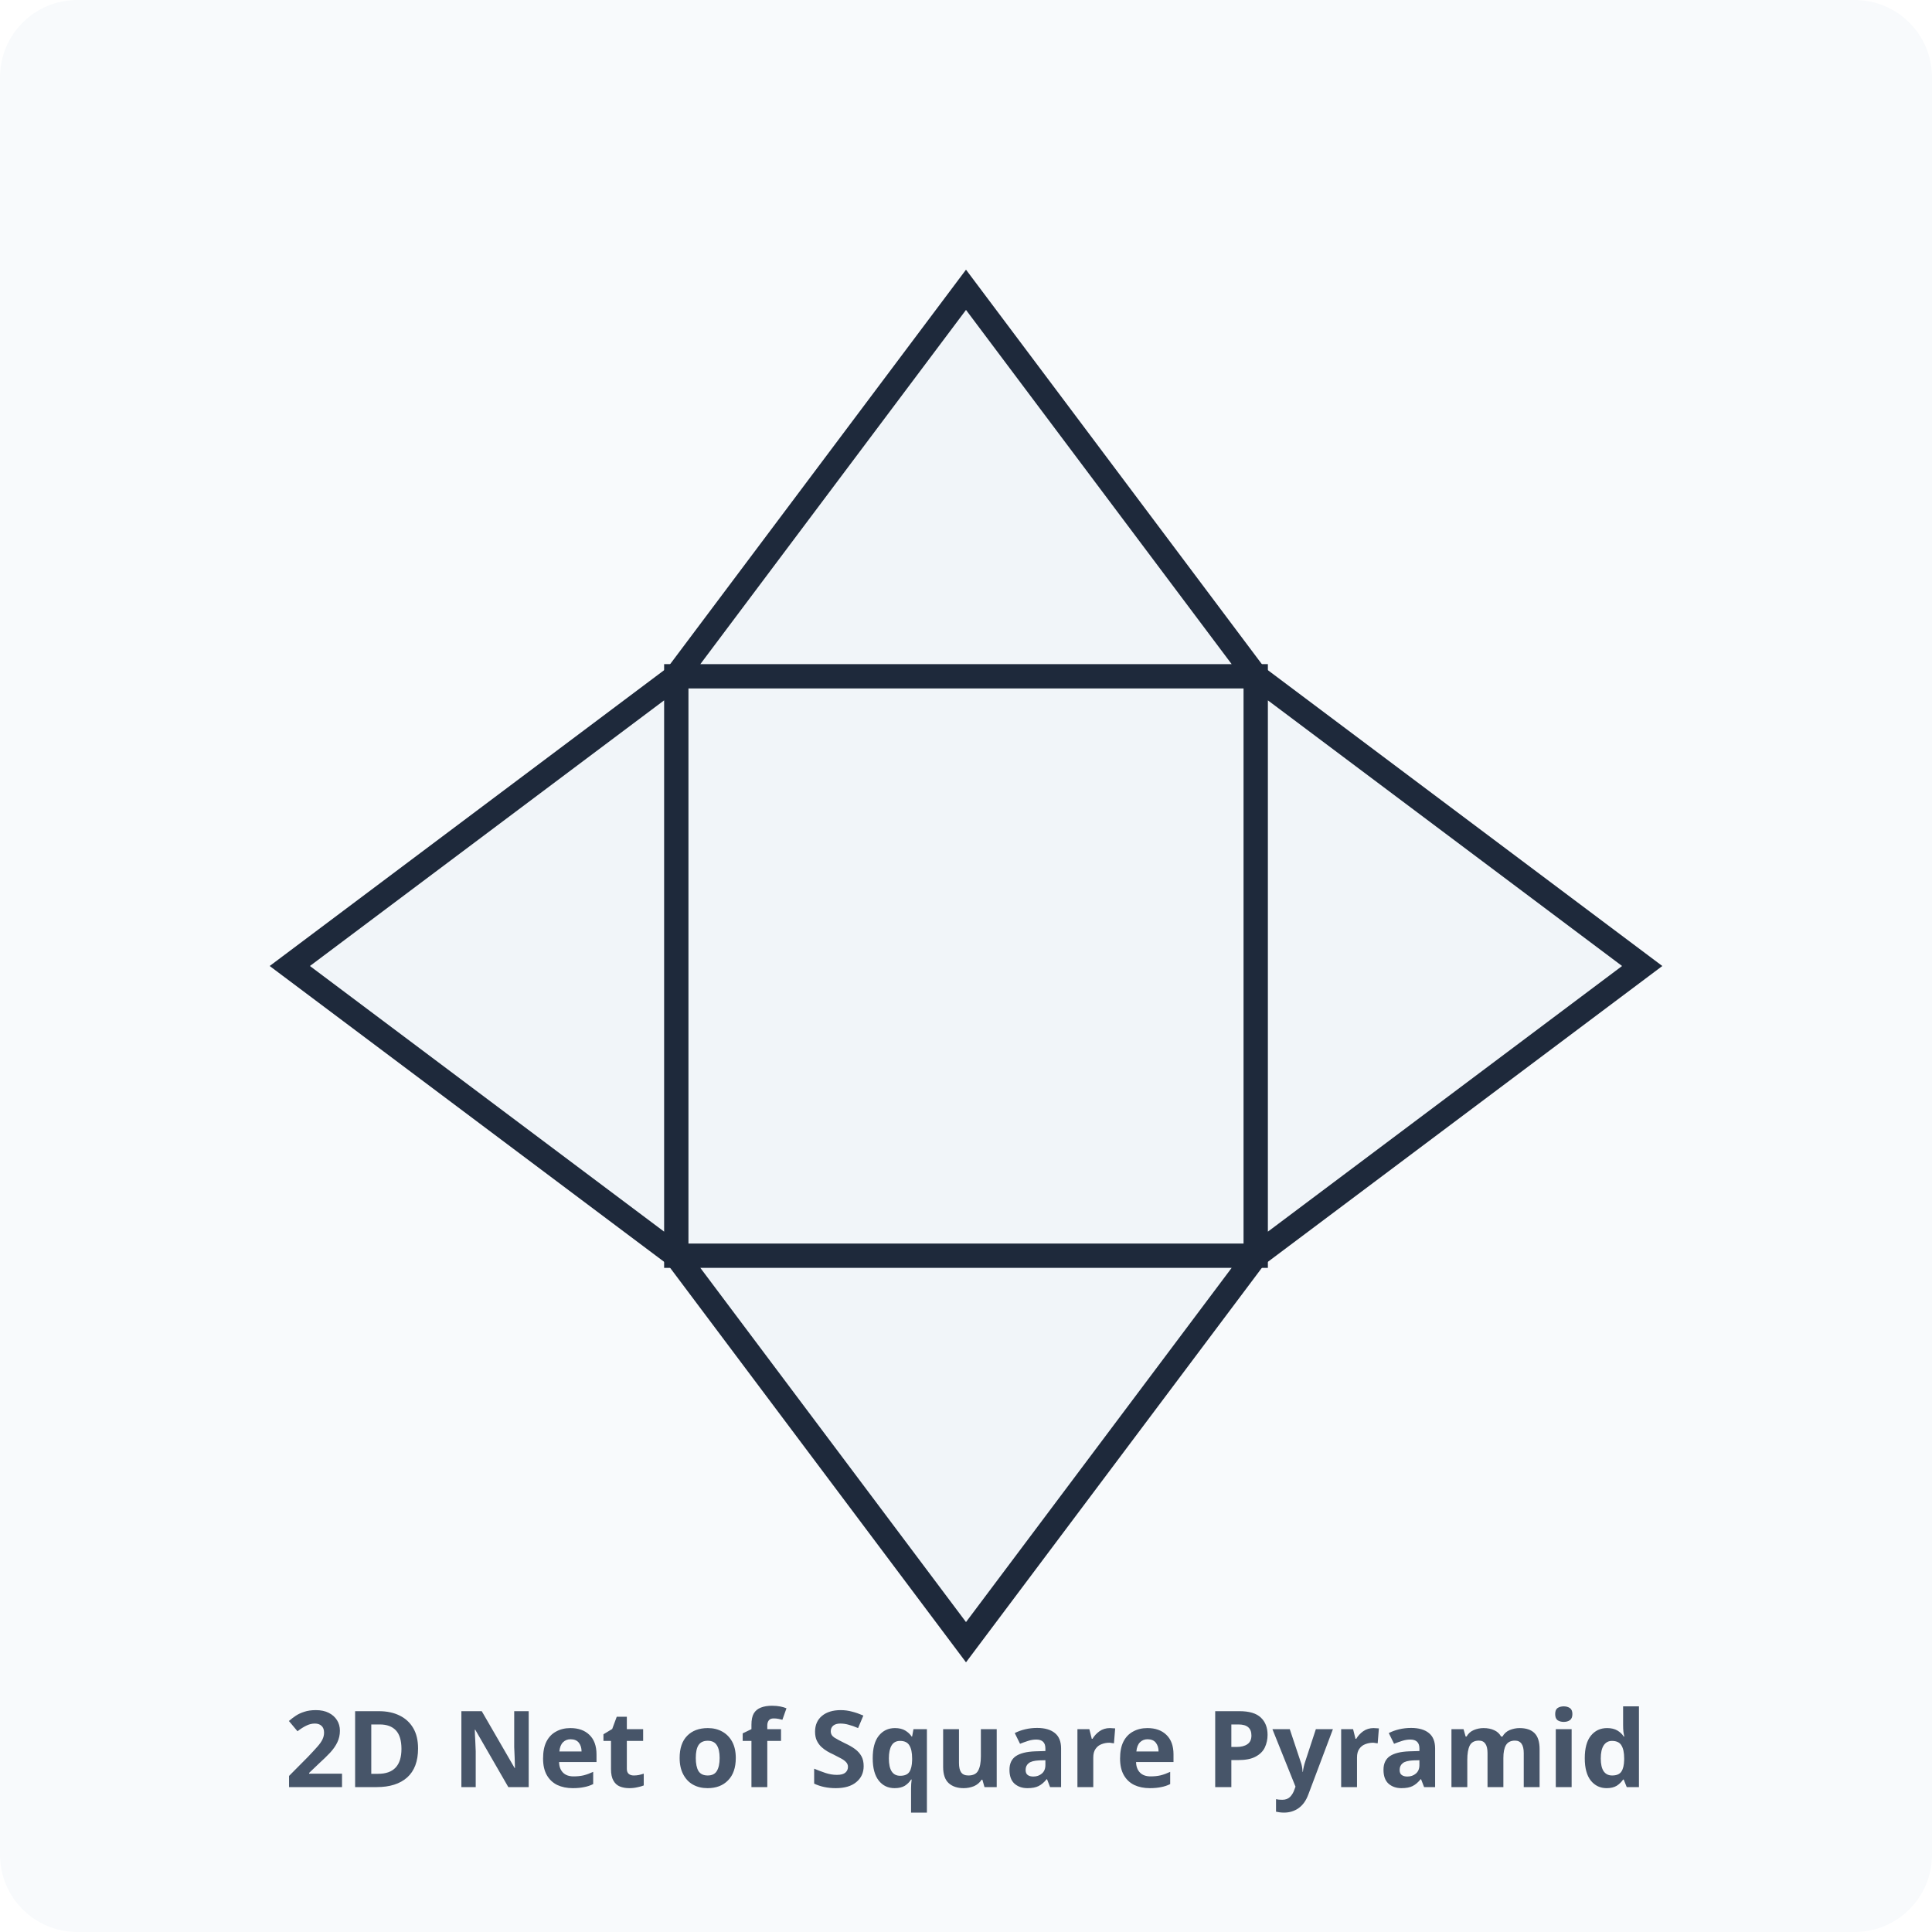
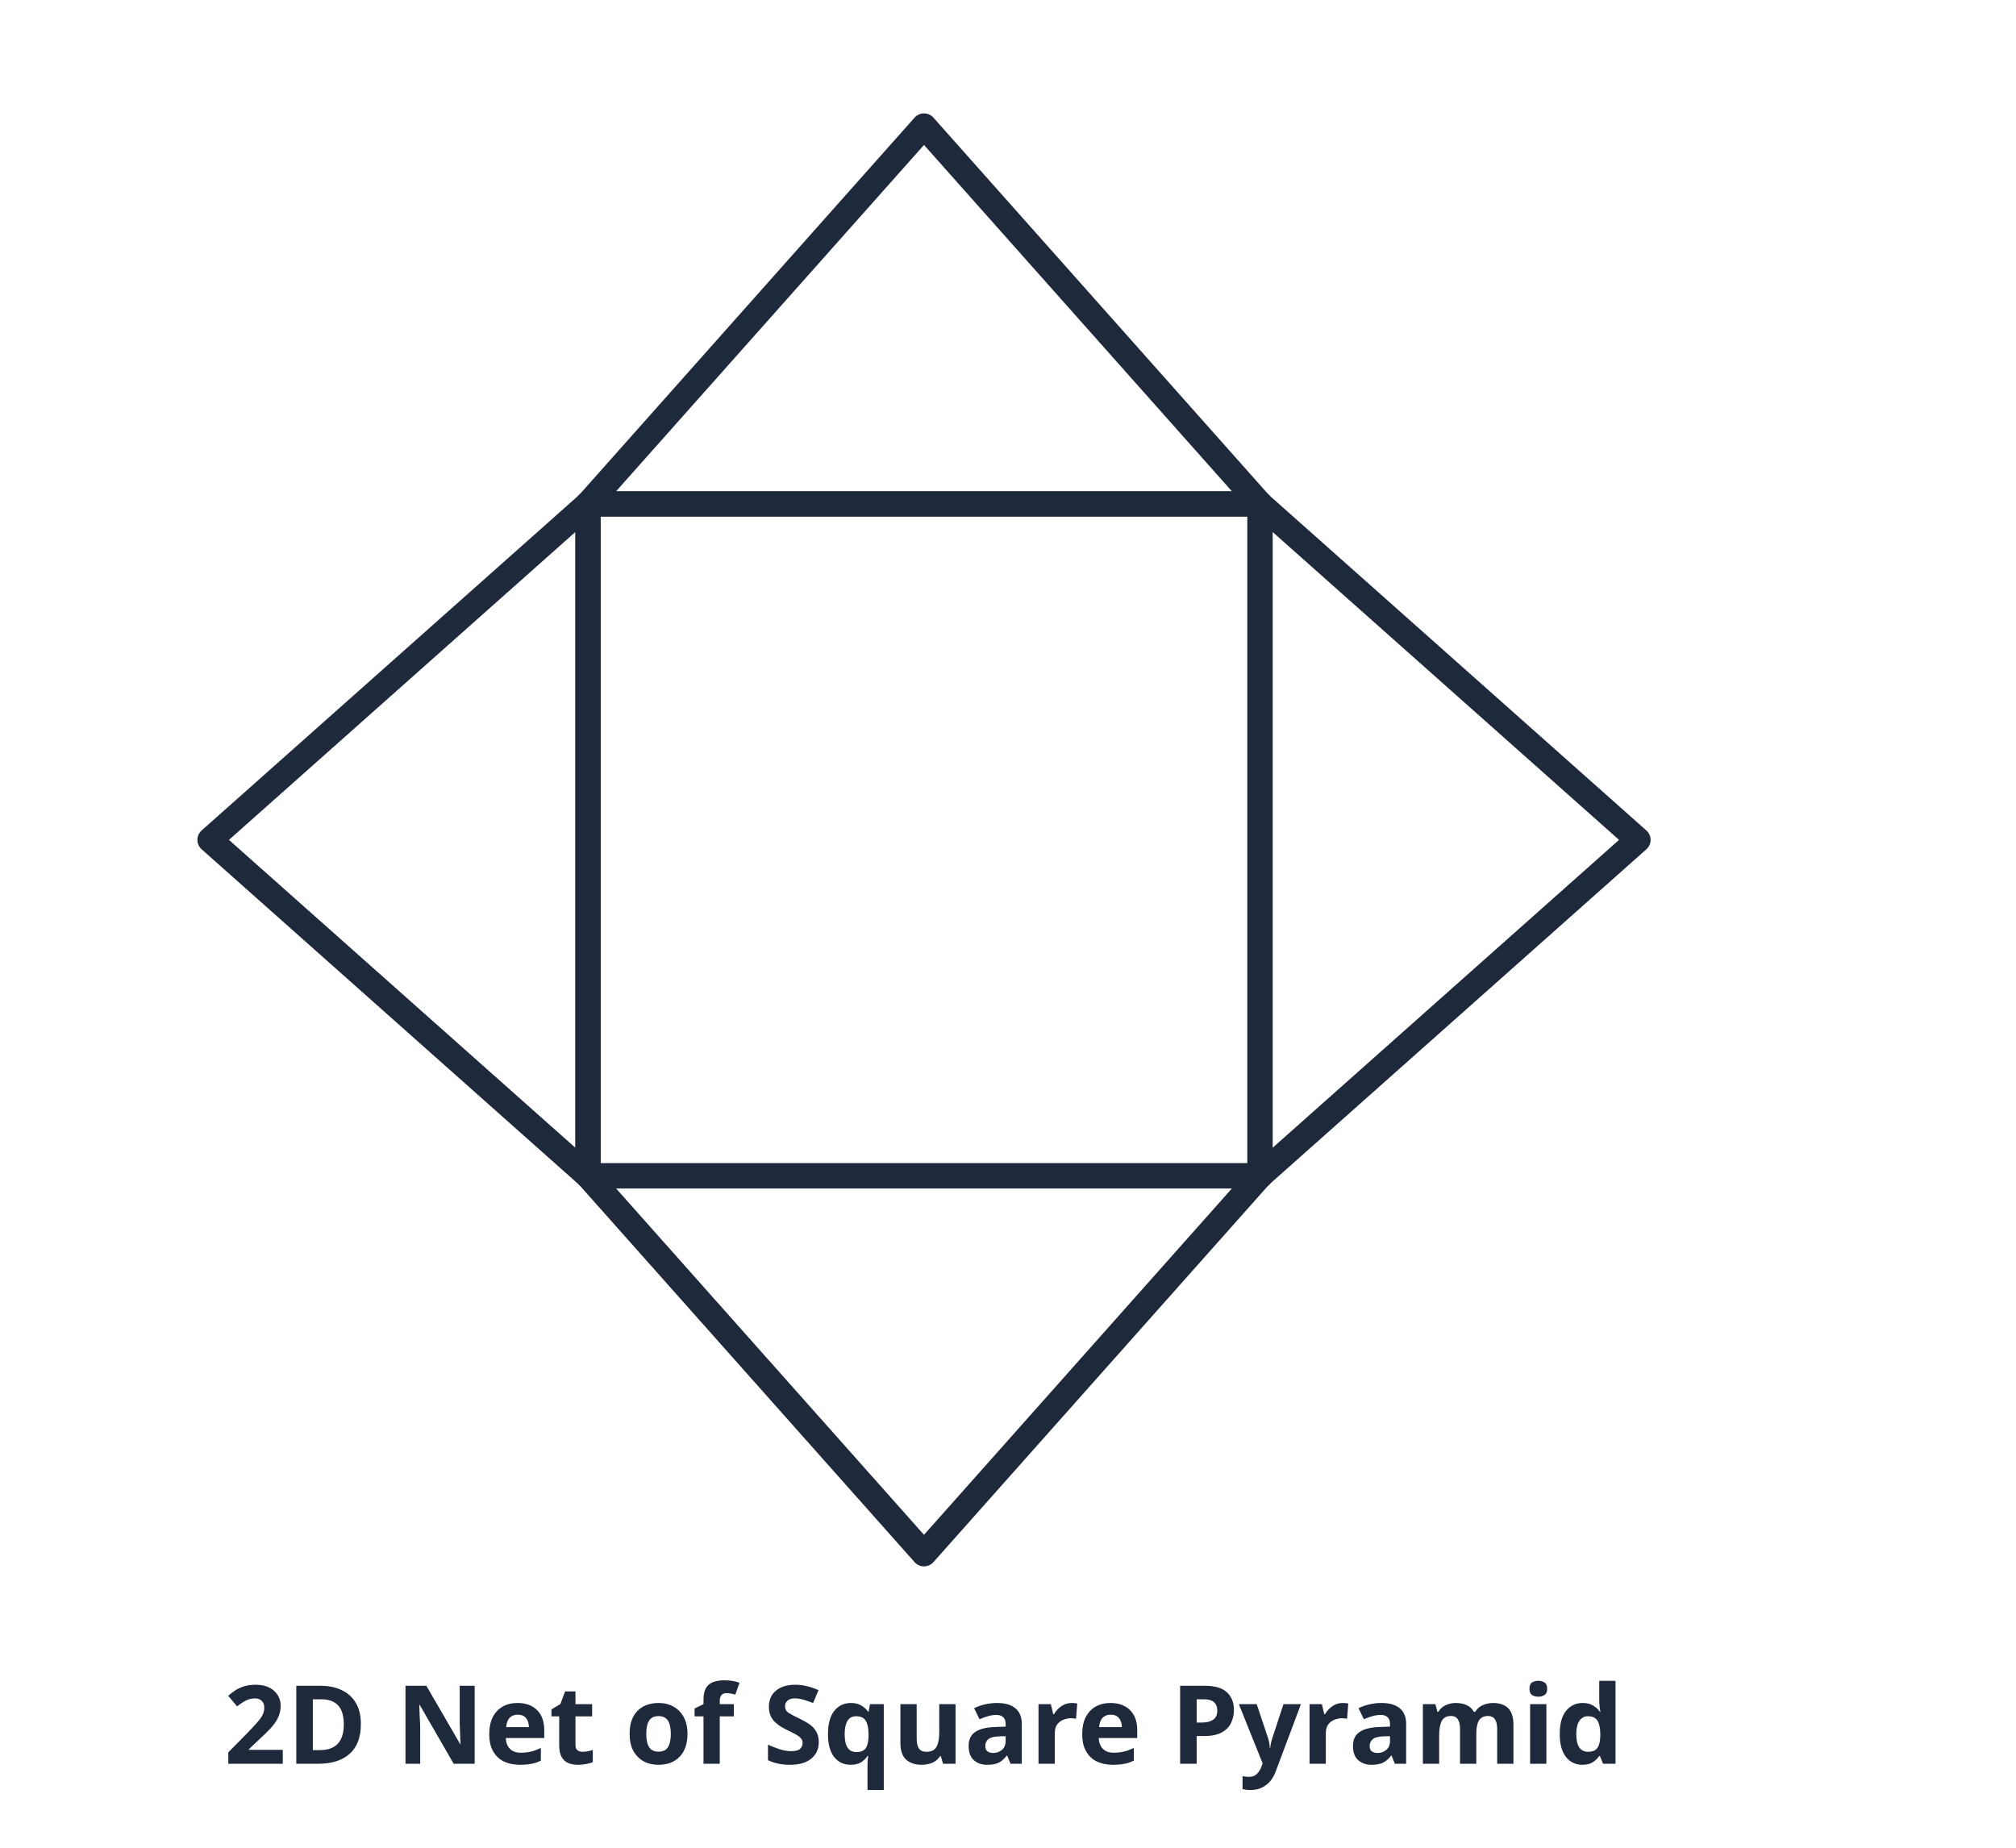
- <svg xmlns="http://www.w3.org/2000/svg" viewBox="0 0 200 200" width="200" height="200">
-   <rect width="100%" height="100%" fill="#f8fafc" rx="8" />
-   <g transform="translate(30, 30)" stroke="#1e293b" stroke-width="2.5" fill="#f1f5f9">
-     <rect x="40" y="40" width="60" height="60" />
-     <polygon points="70,0 40,40 100,40" />
-     <polygon points="70,140 40,100 100,100" />
-     <polygon points="0,70 40,40 40,100" />
-     <polygon points="140,70 100,40 100,100" />
-   </g>
-   <text x="100" y="185" text-anchor="middle" font-family="sans-serif" font-size="11" font-weight="bold" fill="#475569">2D Net of Square Pyramid</text>
+ <svg xmlns="http://www.w3.org/2000/svg" viewBox="0 0 240 220" width="100%" height="200" style="background:#ffffff; border-radius:8px;">
+   <style>
+       .pyramid-line { fill: none; stroke: #1e293b; stroke-width: 3; stroke-linejoin: round; }
+       .lbl { font-family: sans-serif; font-size: 13px; font-weight: bold; fill: #1e293b; text-anchor: middle; }
+     </style>
+   <rect x="70" y="60" width="80" height="80" class="pyramid-line" />
+   <polygon points="70 60, 150 60, 110 15" class="pyramid-line" />
+   <polygon points="150 60, 150 140, 195 100" class="pyramid-line" />
+   <polygon points="70 140, 150 140, 110 185" class="pyramid-line" />
+   <polygon points="70 60, 70 140, 25 100" class="pyramid-line" />
+   <text x="110" y="210" class="lbl">2D Net of Square Pyramid</text>
</svg>
